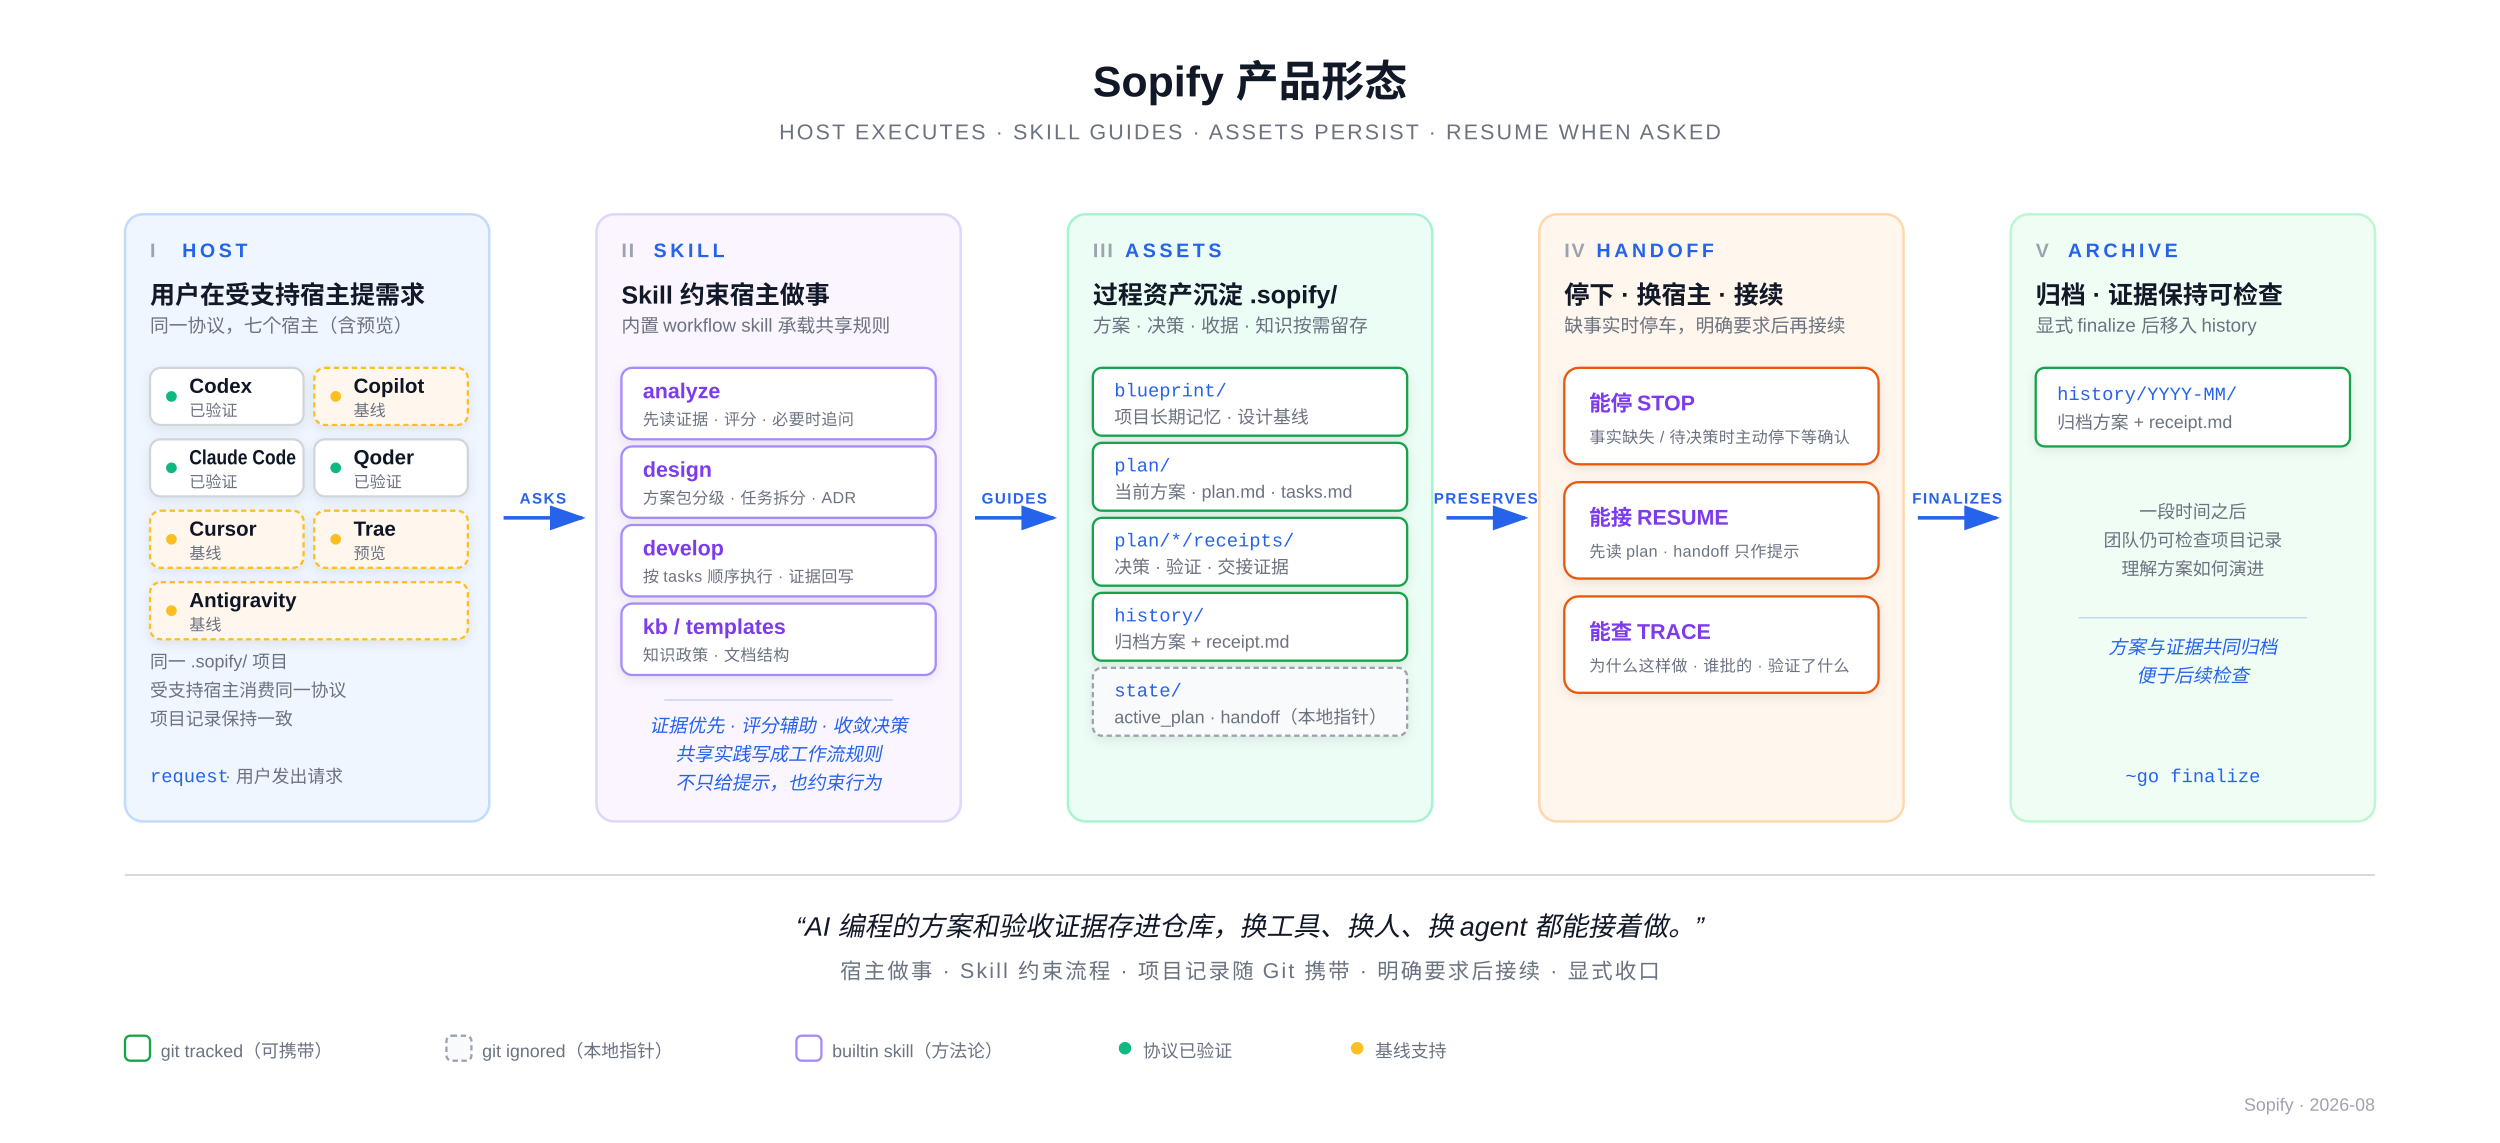
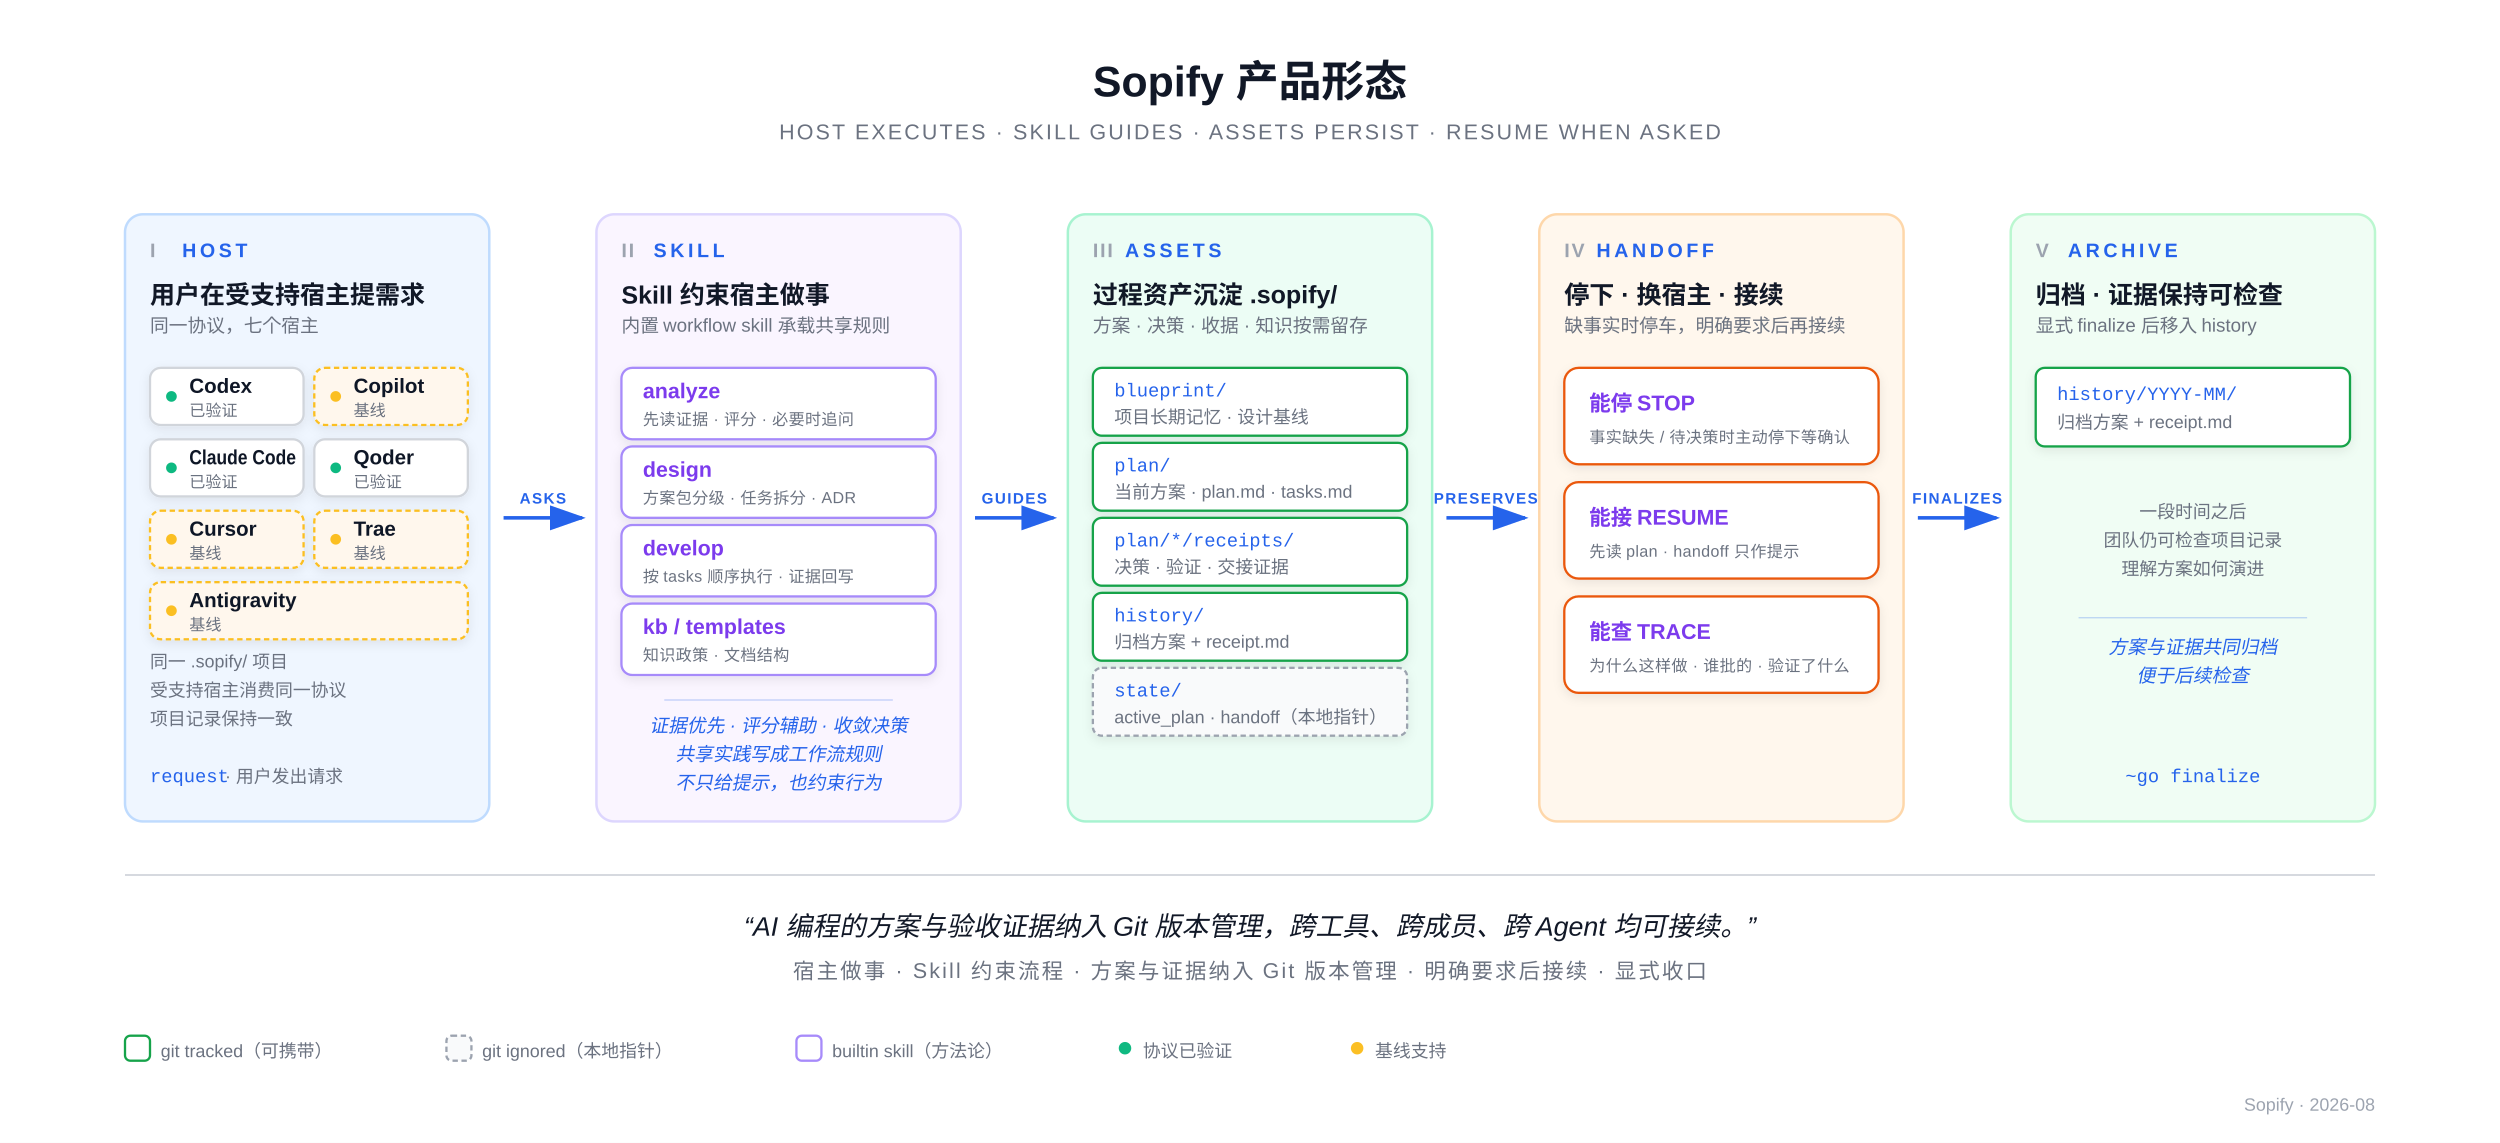
<svg xmlns="http://www.w3.org/2000/svg" viewBox="0 0 1400 640" width="1400" height="640">
  <defs>
    <marker id="arr-flow" markerWidth="10" markerHeight="7" refX="9" refY="3.5" orient="auto">
      <polygon points="0 0,10 3.5,0 7" fill="#2563eb" />
    </marker>
    <filter id="shadowSoft" x="-20%" y="-20%" width="140%" height="160%">
      <feDropShadow dx="0" dy="2" stdDeviation="3" flood-color="#0f172a" flood-opacity="0.08" />
    </filter>
    <style>
      text { font-family: -apple-system, "Helvetica Neue", Arial, "PingFang SC", "Microsoft YaHei", sans-serif; }
      .ttl { font-size: 24px; font-weight: 700; fill: #111827; }
      .sub { font-size: 12px; font-weight: 500; fill: #6b7280; letter-spacing: 1.2px; }
      .lbl { font-size: 11px; font-weight: 700; fill: #2563eb; letter-spacing: 2px; }
      .stage-num { font-size: 11px; font-weight: 700; fill: #9ca3af; letter-spacing: 1px; }
      .stage-title { font-size: 14px; font-weight: 700; fill: #111827; }
      .stage-sub { font-size: 10.5px; fill: #6b7280; }
      .nm { font-size: 13px; font-weight: 600; fill: #111827; }
      .sm { font-size: 10px; fill: #6b7280; }
      .fn { font-family: "Cascadia Code", "SF Mono", "Courier New", monospace; font-size: 10.5px; fill: #2563eb; }
      .pill { font-size: 12px; font-weight: 600; fill: #7c3aed; }
      .pill-sm { font-size: 9px; fill: #6b7280; letter-spacing: 0.2px; }
      .phi { font-size: 10.5px; font-weight: 500; fill: #2563eb; font-style: italic; }
      .tag { font-size: 15px; font-weight: 500; fill: #111827; font-style: italic; }
      .arr-lbl { font-size: 8.5px; font-weight: 600; fill: #2563eb; letter-spacing: 0.8px; }
      .foot { font-size: 10px; fill: #9ca3af; }
    </style>
  </defs>
  <rect width="1400" height="640" fill="#ffffff" />
  <text x="700" y="54" text-anchor="middle" class="ttl" font-family="-apple-system,'Helvetica Neue',Arial,'PingFang SC',sans-serif">Sopify 产品形态</text>
  <text x="700" y="78" text-anchor="middle" class="sub" font-family="-apple-system,'Helvetica Neue',Arial,'PingFang SC',sans-serif">HOST EXECUTES  ·  SKILL GUIDES  ·  ASSETS PERSIST  ·  RESUME WHEN ASKED</text>
  <g>
    <rect x="70" y="120" width="204" height="340" rx="10" fill="#eff6ff" stroke="#bfdbfe" stroke-width="1.4" />
    <text x="84" y="144" class="stage-num" font-family="-apple-system,'Helvetica Neue',sans-serif">I</text>
    <text x="102" y="144" class="lbl" font-family="-apple-system,'Helvetica Neue',sans-serif">HOST</text>
    <text x="84" y="170" class="stage-title" font-family="-apple-system,'PingFang SC','Microsoft YaHei',sans-serif">用户在受支持宿主提需求</text>
-     <text x="84" y="186" class="stage-sub" font-family="-apple-system,'PingFang SC','Microsoft YaHei',sans-serif">同一协议，七个宿主（含预览）</text>
+     <text x="84" y="186" class="stage-sub" font-family="-apple-system,'PingFang SC','Microsoft YaHei',sans-serif">同一协议，七个宿主</text>
    <g transform="translate(84,206)" filter="url(#shadowSoft)">
      <rect width="86" height="32" rx="6" fill="#ffffff" stroke="#d1d5db" stroke-width="1.3" />
      <circle cx="12" cy="16" r="3" fill="#10b981" />
      <text x="22" y="14" class="nm" style="font-size:11.5px" font-family="-apple-system,'Helvetica Neue',Arial,'PingFang SC',sans-serif">Codex</text>
      <text x="22" y="27" class="sm" style="font-size:9px" font-family="-apple-system,'Helvetica Neue',Arial,'PingFang SC',sans-serif">已验证</text>
    </g>
    <g transform="translate(176,206)" filter="url(#shadowSoft)">
      <rect width="86" height="32" rx="6" fill="#fff7ed" stroke="#fbbf24" stroke-width="1.3" stroke-dasharray="3,2" />
      <circle cx="12" cy="16" r="3" fill="#fbbf24" />
      <text x="22" y="14" class="nm" style="font-size:11.5px" font-family="-apple-system,'Helvetica Neue',Arial,'PingFang SC',sans-serif">Copilot</text>
      <text x="22" y="27" class="sm" style="font-size:9px" font-family="-apple-system,'Helvetica Neue',Arial,'PingFang SC',sans-serif">基线</text>
    </g>
    <g transform="translate(84,246)" filter="url(#shadowSoft)">
      <rect width="86" height="32" rx="6" fill="#ffffff" stroke="#d1d5db" stroke-width="1.3" />
      <circle cx="12" cy="16" r="3" fill="#10b981" />
      <text transform="matrix(0.85 0 0 1 3.3 0)" x="22" y="14" class="nm" style="font-size:11.5px" font-family="-apple-system,'Helvetica Neue',Arial,'PingFang SC',sans-serif">Claude Code</text>
      <text x="22" y="27" class="sm" style="font-size:9px" font-family="-apple-system,'Helvetica Neue',Arial,'PingFang SC',sans-serif">已验证</text>
    </g>
    <g transform="translate(176,246)" filter="url(#shadowSoft)">
      <rect width="86" height="32" rx="6" fill="#ffffff" stroke="#d1d5db" stroke-width="1.3" />
      <circle cx="12" cy="16" r="3" fill="#10b981" />
      <text x="22" y="14" class="nm" style="font-size:11.5px" font-family="-apple-system,'Helvetica Neue',Arial,'PingFang SC',sans-serif">Qoder</text>
      <text x="22" y="27" class="sm" style="font-size:9px" font-family="-apple-system,'Helvetica Neue',Arial,'PingFang SC',sans-serif">已验证</text>
    </g>
    <g transform="translate(84,286)" filter="url(#shadowSoft)">
      <rect width="86" height="32" rx="6" fill="#fff7ed" stroke="#fbbf24" stroke-width="1.3" stroke-dasharray="3,2" />
      <circle cx="12" cy="16" r="3" fill="#fbbf24" />
      <text x="22" y="14" class="nm" style="font-size:11.5px" font-family="-apple-system,'Helvetica Neue',Arial,'PingFang SC',sans-serif">Cursor</text>
      <text x="22" y="27" class="sm" style="font-size:9px" font-family="-apple-system,'Helvetica Neue',Arial,'PingFang SC',sans-serif">基线</text>
    </g>
    <g transform="translate(176,286)" filter="url(#shadowSoft)">
      <rect width="86" height="32" rx="6" fill="#fff7ed" stroke="#fbbf24" stroke-width="1.3" stroke-dasharray="3,2" />
      <circle cx="12" cy="16" r="3" fill="#fbbf24" />
      <text x="22" y="14" class="nm" style="font-size:11.5px" font-family="-apple-system,'Helvetica Neue',Arial,'PingFang SC',sans-serif">Trae</text>
-       <text x="22" y="27" class="sm" style="font-size:9px" font-family="-apple-system,'Helvetica Neue',Arial,'PingFang SC',sans-serif">预览</text>
+       <text x="22" y="27" class="sm" style="font-size:9px" font-family="-apple-system,'Helvetica Neue',Arial,'PingFang SC',sans-serif">基线</text>
    </g>
    <g transform="translate(84,326)" filter="url(#shadowSoft)">
      <rect width="178" height="32" rx="6" fill="#fff7ed" stroke="#fbbf24" stroke-width="1.3" stroke-dasharray="3,2" />
      <circle cx="12" cy="16" r="3" fill="#fbbf24" />
      <text x="22" y="14" class="nm" style="font-size:11.5px" font-family="-apple-system,'Helvetica Neue',Arial,'PingFang SC',sans-serif">Antigravity</text>
      <text x="22" y="27" class="sm" style="font-size:9px" font-family="-apple-system,'Helvetica Neue',Arial,'PingFang SC',sans-serif">基线</text>
    </g>
    <text x="84" y="374" class="sm" font-family="-apple-system,'PingFang SC','Microsoft YaHei',sans-serif">同一 .sopify/ 项目</text>
    <text x="84" y="390" class="sm" font-family="-apple-system,'PingFang SC','Microsoft YaHei',sans-serif">受支持宿主消费同一协议</text>
    <text x="84" y="406" class="sm" font-family="-apple-system,'PingFang SC','Microsoft YaHei',sans-serif">项目记录保持一致</text>
    <text x="84" y="438" class="fn" font-family="'Cascadia Code','SF Mono','Courier New',monospace">request</text>
    <text x="126" y="438" class="sm" font-family="-apple-system,'PingFang SC','Microsoft YaHei',sans-serif"> · 用户发出请求</text>
  </g>
  <line x1="282" y1="290" x2="326" y2="290" stroke="#2563eb" stroke-width="2" marker-end="url(#arr-flow)" />
  <text x="304" y="282" text-anchor="middle" class="arr-lbl" font-family="-apple-system,'Helvetica Neue',sans-serif">ASKS</text>
  <g>
    <rect x="334" y="120" width="204" height="340" rx="10" fill="#faf5ff" stroke="#ddd6fe" stroke-width="1.4" />
    <text x="348" y="144" class="stage-num" font-family="-apple-system,'Helvetica Neue',sans-serif">II</text>
    <text x="366" y="144" class="lbl" font-family="-apple-system,'Helvetica Neue',sans-serif">SKILL</text>
    <text x="348" y="170" class="stage-title" font-family="-apple-system,'PingFang SC','Microsoft YaHei',sans-serif">Skill 约束宿主做事</text>
    <text x="348" y="186" class="stage-sub" font-family="-apple-system,'PingFang SC','Microsoft YaHei',sans-serif">内置 workflow skill 承载共享规则</text>
    <g transform="translate(348,206)" filter="url(#shadowSoft)">
      <rect width="176" height="40" rx="6" fill="#ffffff" stroke="#a78bfa" stroke-width="1.3" />
      <text x="12" y="17" class="pill" font-family="-apple-system,'Helvetica Neue',sans-serif">analyze</text>
      <text x="12" y="32" class="pill-sm" font-family="-apple-system,'PingFang SC','Microsoft YaHei',sans-serif">先读证据 · 评分 · 必要时追问</text>
    </g>
    <g transform="translate(348,250)" filter="url(#shadowSoft)">
      <rect width="176" height="40" rx="6" fill="#ffffff" stroke="#a78bfa" stroke-width="1.3" />
      <text x="12" y="17" class="pill" font-family="-apple-system,'Helvetica Neue',sans-serif">design</text>
      <text x="12" y="32" class="pill-sm" font-family="-apple-system,'PingFang SC','Microsoft YaHei',sans-serif">方案包分级 · 任务拆分 · ADR</text>
    </g>
    <g transform="translate(348,294)" filter="url(#shadowSoft)">
      <rect width="176" height="40" rx="6" fill="#ffffff" stroke="#a78bfa" stroke-width="1.3" />
      <text x="12" y="17" class="pill" font-family="-apple-system,'Helvetica Neue',sans-serif">develop</text>
      <text x="12" y="32" class="pill-sm" font-family="-apple-system,'PingFang SC','Microsoft YaHei',sans-serif">按 tasks 顺序执行 · 证据回写</text>
    </g>
    <g transform="translate(348,338)" filter="url(#shadowSoft)">
      <rect width="176" height="40" rx="6" fill="#ffffff" stroke="#a78bfa" stroke-width="1.3" />
      <text x="12" y="17" class="pill" font-family="-apple-system,'Helvetica Neue',sans-serif">kb / templates</text>
      <text x="12" y="32" class="pill-sm" font-family="-apple-system,'PingFang SC','Microsoft YaHei',sans-serif">知识政策 · 文档结构</text>
    </g>
    <line x1="372" y1="392" x2="500" y2="392" stroke="#2563eb" stroke-width="0.4" opacity="0.5" />
    <text x="436" y="410" text-anchor="middle" class="phi" font-family="-apple-system,'PingFang SC','Microsoft YaHei',sans-serif">证据优先 · 评分辅助 · 收敛决策</text>
    <text x="436" y="426" text-anchor="middle" class="phi" font-family="-apple-system,'PingFang SC','Microsoft YaHei',sans-serif">共享实践写成工作流规则</text>
    <text x="436" y="442" text-anchor="middle" class="phi" font-family="-apple-system,'PingFang SC','Microsoft YaHei',sans-serif">不只给提示，也约束行为</text>
  </g>
  <line x1="546" y1="290" x2="590" y2="290" stroke="#2563eb" stroke-width="2" marker-end="url(#arr-flow)" />
  <text x="568" y="282" text-anchor="middle" class="arr-lbl" font-family="-apple-system,'Helvetica Neue',sans-serif">GUIDES</text>
  <g>
    <rect x="598" y="120" width="204" height="340" rx="10" fill="#ecfdf5" stroke="#a7f3d0" stroke-width="1.4" />
    <text x="612" y="144" class="stage-num" font-family="-apple-system,'Helvetica Neue',sans-serif">III</text>
    <text x="630" y="144" class="lbl" font-family="-apple-system,'Helvetica Neue',sans-serif">ASSETS</text>
    <text x="612" y="170" class="stage-title" font-family="-apple-system,'PingFang SC','Microsoft YaHei',sans-serif">过程资产沉淀 .sopify/</text>
    <text x="612" y="186" class="stage-sub" font-family="-apple-system,'PingFang SC','Microsoft YaHei',sans-serif">方案 · 决策 · 收据 · 知识按需留存</text>
    <g transform="translate(612,206)" filter="url(#shadowSoft)">
      <rect width="176" height="38" rx="5" fill="#ffffff" stroke="#16a34a" stroke-width="1.3" />
      <text x="12" y="16" class="fn" font-family="'Cascadia Code','SF Mono','Courier New',monospace">blueprint/</text>
      <text x="12" y="31" class="sm" font-family="-apple-system,'PingFang SC','Microsoft YaHei',sans-serif">项目长期记忆 · 设计基线</text>
    </g>
    <g transform="translate(612,248)" filter="url(#shadowSoft)">
      <rect width="176" height="38" rx="5" fill="#ffffff" stroke="#16a34a" stroke-width="1.3" />
      <text x="12" y="16" class="fn" font-family="'Cascadia Code','SF Mono','Courier New',monospace">plan/</text>
      <text x="12" y="31" class="sm" font-family="-apple-system,'PingFang SC','Microsoft YaHei',sans-serif">当前方案 · plan.md · tasks.md</text>
    </g>
    <g transform="translate(612,290)" filter="url(#shadowSoft)">
      <rect width="176" height="38" rx="5" fill="#ffffff" stroke="#16a34a" stroke-width="1.3" />
      <text x="12" y="16" class="fn" font-family="'Cascadia Code','SF Mono','Courier New',monospace">plan/*/receipts/</text>
      <text x="12" y="31" class="sm" font-family="-apple-system,'PingFang SC','Microsoft YaHei',sans-serif">决策 · 验证 · 交接证据</text>
    </g>
    <g transform="translate(612,332)" filter="url(#shadowSoft)">
      <rect width="176" height="38" rx="5" fill="#ffffff" stroke="#16a34a" stroke-width="1.3" />
      <text x="12" y="16" class="fn" font-family="'Cascadia Code','SF Mono','Courier New',monospace">history/</text>
      <text x="12" y="31" class="sm" font-family="-apple-system,'PingFang SC','Microsoft YaHei',sans-serif">归档方案 + receipt.md</text>
    </g>
    <g transform="translate(612,374)" filter="url(#shadowSoft)">
      <rect width="176" height="38" rx="5" fill="#f9fafb" stroke="#9ca3af" stroke-width="1.3" stroke-dasharray="3,2" />
      <text x="12" y="16" class="fn" font-family="'Cascadia Code','SF Mono','Courier New',monospace">state/</text>
      <text x="12" y="31" class="sm" font-family="-apple-system,'PingFang SC','Microsoft YaHei',sans-serif">active_plan · handoff（本地指针）</text>
    </g>
  </g>
  <line x1="810" y1="290" x2="854" y2="290" stroke="#2563eb" stroke-width="2" marker-end="url(#arr-flow)" />
  <text x="832" y="282" text-anchor="middle" class="arr-lbl" font-family="-apple-system,'Helvetica Neue',sans-serif">PRESERVES</text>
  <g>
    <rect x="862" y="120" width="204" height="340" rx="10" fill="#fff7ed" stroke="#fed7aa" stroke-width="1.4" />
    <text x="876" y="144" class="stage-num" font-family="-apple-system,'Helvetica Neue',sans-serif">IV</text>
    <text x="894" y="144" class="lbl" font-family="-apple-system,'Helvetica Neue',sans-serif">HANDOFF</text>
    <text x="876" y="170" class="stage-title" font-family="-apple-system,'PingFang SC','Microsoft YaHei',sans-serif">停下 · 换宿主 · 接续</text>
    <text x="876" y="186" class="stage-sub" font-family="-apple-system,'PingFang SC','Microsoft YaHei',sans-serif">缺事实时停车，明确要求后再接续</text>
    <g transform="translate(876,206)" filter="url(#shadowSoft)">
      <rect width="176" height="54" rx="8" fill="#ffffff" stroke="#ea580c" stroke-width="1.3" />
      <text x="14" y="24" class="pill" fill="#ea580c" font-family="-apple-system,'PingFang SC','Microsoft YaHei',sans-serif">能停  STOP</text>
      <text x="14" y="42" class="pill-sm" font-family="-apple-system,'PingFang SC','Microsoft YaHei',sans-serif">事实缺失 / 待决策时主动停下等确认</text>
    </g>
    <g transform="translate(876,270)" filter="url(#shadowSoft)">
      <rect width="176" height="54" rx="8" fill="#ffffff" stroke="#ea580c" stroke-width="1.3" />
      <text x="14" y="24" class="pill" fill="#ea580c" font-family="-apple-system,'PingFang SC','Microsoft YaHei',sans-serif">能接  RESUME</text>
      <text x="14" y="42" class="pill-sm" font-family="-apple-system,'PingFang SC','Microsoft YaHei',sans-serif">先读 plan · handoff 只作提示</text>
    </g>
    <g transform="translate(876,334)" filter="url(#shadowSoft)">
      <rect width="176" height="54" rx="8" fill="#ffffff" stroke="#ea580c" stroke-width="1.3" />
      <text x="14" y="24" class="pill" fill="#ea580c" font-family="-apple-system,'PingFang SC','Microsoft YaHei',sans-serif">能查  TRACE</text>
      <text x="14" y="42" class="pill-sm" font-family="-apple-system,'PingFang SC','Microsoft YaHei',sans-serif">为什么这样做 · 谁批的 · 验证了什么</text>
    </g>
  </g>
  <line x1="1074" y1="290" x2="1118" y2="290" stroke="#2563eb" stroke-width="2" marker-end="url(#arr-flow)" />
  <text x="1096" y="282" text-anchor="middle" class="arr-lbl" font-family="-apple-system,'Helvetica Neue',sans-serif">FINALIZES</text>
  <g>
    <rect x="1126" y="120" width="204" height="340" rx="10" fill="#f0fdf4" stroke="#bbf7d0" stroke-width="1.4" />
    <text x="1140" y="144" class="stage-num" font-family="-apple-system,'Helvetica Neue',sans-serif">V</text>
    <text x="1158" y="144" class="lbl" font-family="-apple-system,'Helvetica Neue',sans-serif">ARCHIVE</text>
    <text x="1140" y="170" class="stage-title" font-family="-apple-system,'PingFang SC','Microsoft YaHei',sans-serif">归档 · 证据保持可检查</text>
    <text x="1140" y="186" class="stage-sub" font-family="-apple-system,'PingFang SC','Microsoft YaHei',sans-serif">显式 finalize 后移入 history</text>
    <g transform="translate(1140,206)" filter="url(#shadowSoft)">
      <rect width="176" height="44" rx="5" fill="#ffffff" stroke="#16a34a" stroke-width="1.3" />
      <text x="12" y="18" class="fn" font-family="'Cascadia Code','SF Mono','Courier New',monospace">history/YYYY-MM/</text>
      <text x="12" y="34" class="sm" font-family="-apple-system,'PingFang SC','Microsoft YaHei',sans-serif">归档方案 + receipt.md</text>
    </g>
    <text x="1228" y="290" text-anchor="middle" class="sm" font-family="-apple-system,'PingFang SC','Microsoft YaHei',sans-serif">一段时间之后</text>
    <text x="1228" y="306" text-anchor="middle" class="sm" font-family="-apple-system,'PingFang SC','Microsoft YaHei',sans-serif">团队仍可检查项目记录</text>
    <text x="1228" y="322" text-anchor="middle" class="sm" font-family="-apple-system,'PingFang SC','Microsoft YaHei',sans-serif">理解方案如何演进</text>
    <line x1="1164" y1="346" x2="1292" y2="346" stroke="#2563eb" stroke-width="0.4" opacity="0.5" />
    <text x="1228" y="366" text-anchor="middle" class="phi" font-family="-apple-system,'PingFang SC','Microsoft YaHei',sans-serif">方案与证据共同归档</text>
    <text x="1228" y="382" text-anchor="middle" class="phi" font-family="-apple-system,'PingFang SC','Microsoft YaHei',sans-serif">便于后续检查</text>
    <text x="1228" y="438" text-anchor="middle" class="fn" font-family="'Cascadia Code','SF Mono','Courier New',monospace">~go finalize</text>
  </g>
  <line x1="70" y1="490" x2="1330" y2="490" stroke="#d1d5db" stroke-width="1" />
-   <text x="700" y="524" text-anchor="middle" class="tag" font-family="Georgia,'Times New Roman','Songti SC',serif">“AI 编程的方案和验收证据存进仓库，换工具、换人、换 agent 都能接着做。”</text>
-   <text x="700" y="548" text-anchor="middle" class="sub" font-family="-apple-system,'PingFang SC','Microsoft YaHei',sans-serif">宿主做事 · Skill 约束流程 · 项目记录随 Git 携带 · 明确要求后接续 · 显式收口</text>
+   <text x="700" y="524" text-anchor="middle" class="tag" font-family="Georgia,'Times New Roman','Songti SC',serif">“AI 编程的方案与验收证据纳入 Git 版本管理，跨工具、跨成员、跨 Agent 均可接续。”</text>
+   <text x="700" y="548" text-anchor="middle" class="sub" font-family="-apple-system,'PingFang SC','Microsoft YaHei',sans-serif">宿主做事 · Skill 约束流程 · 方案与证据纳入 Git 版本管理 · 明确要求后接续 · 显式收口</text>
  <g transform="translate(70,590)">
    <rect x="0" y="-10" width="14" height="14" rx="3" fill="#ffffff" stroke="#16a34a" stroke-width="1.3" />
    <text x="20" y="2" class="sm" font-family="-apple-system,'PingFang SC','Microsoft YaHei',sans-serif">git tracked（可携带）</text>
    <rect x="180" y="-10" width="14" height="14" rx="3" fill="#f9fafb" stroke="#9ca3af" stroke-width="1.3" stroke-dasharray="3,2" />
    <text x="200" y="2" class="sm" font-family="-apple-system,'PingFang SC','Microsoft YaHei',sans-serif">git ignored（本地指针）</text>
    <rect x="376" y="-10" width="14" height="14" rx="3" fill="#ffffff" stroke="#a78bfa" stroke-width="1.3" />
    <text x="396" y="2" class="sm" font-family="-apple-system,'PingFang SC','Microsoft YaHei',sans-serif">builtin skill（方法论）</text>
    <circle cx="560" cy="-3" r="3.5" fill="#10b981" />
    <text x="570" y="2" class="sm" font-family="-apple-system,'Helvetica Neue',sans-serif">协议已验证</text>
    <circle cx="690" cy="-3" r="3.5" fill="#fbbf24" />
    <text x="700" y="2" class="sm" font-family="-apple-system,'Helvetica Neue',sans-serif">基线支持</text>
  </g>
  <text x="1330" y="622" text-anchor="end" class="foot" font-family="-apple-system,'Helvetica Neue',sans-serif">Sopify · 2026-08</text>
</svg>
